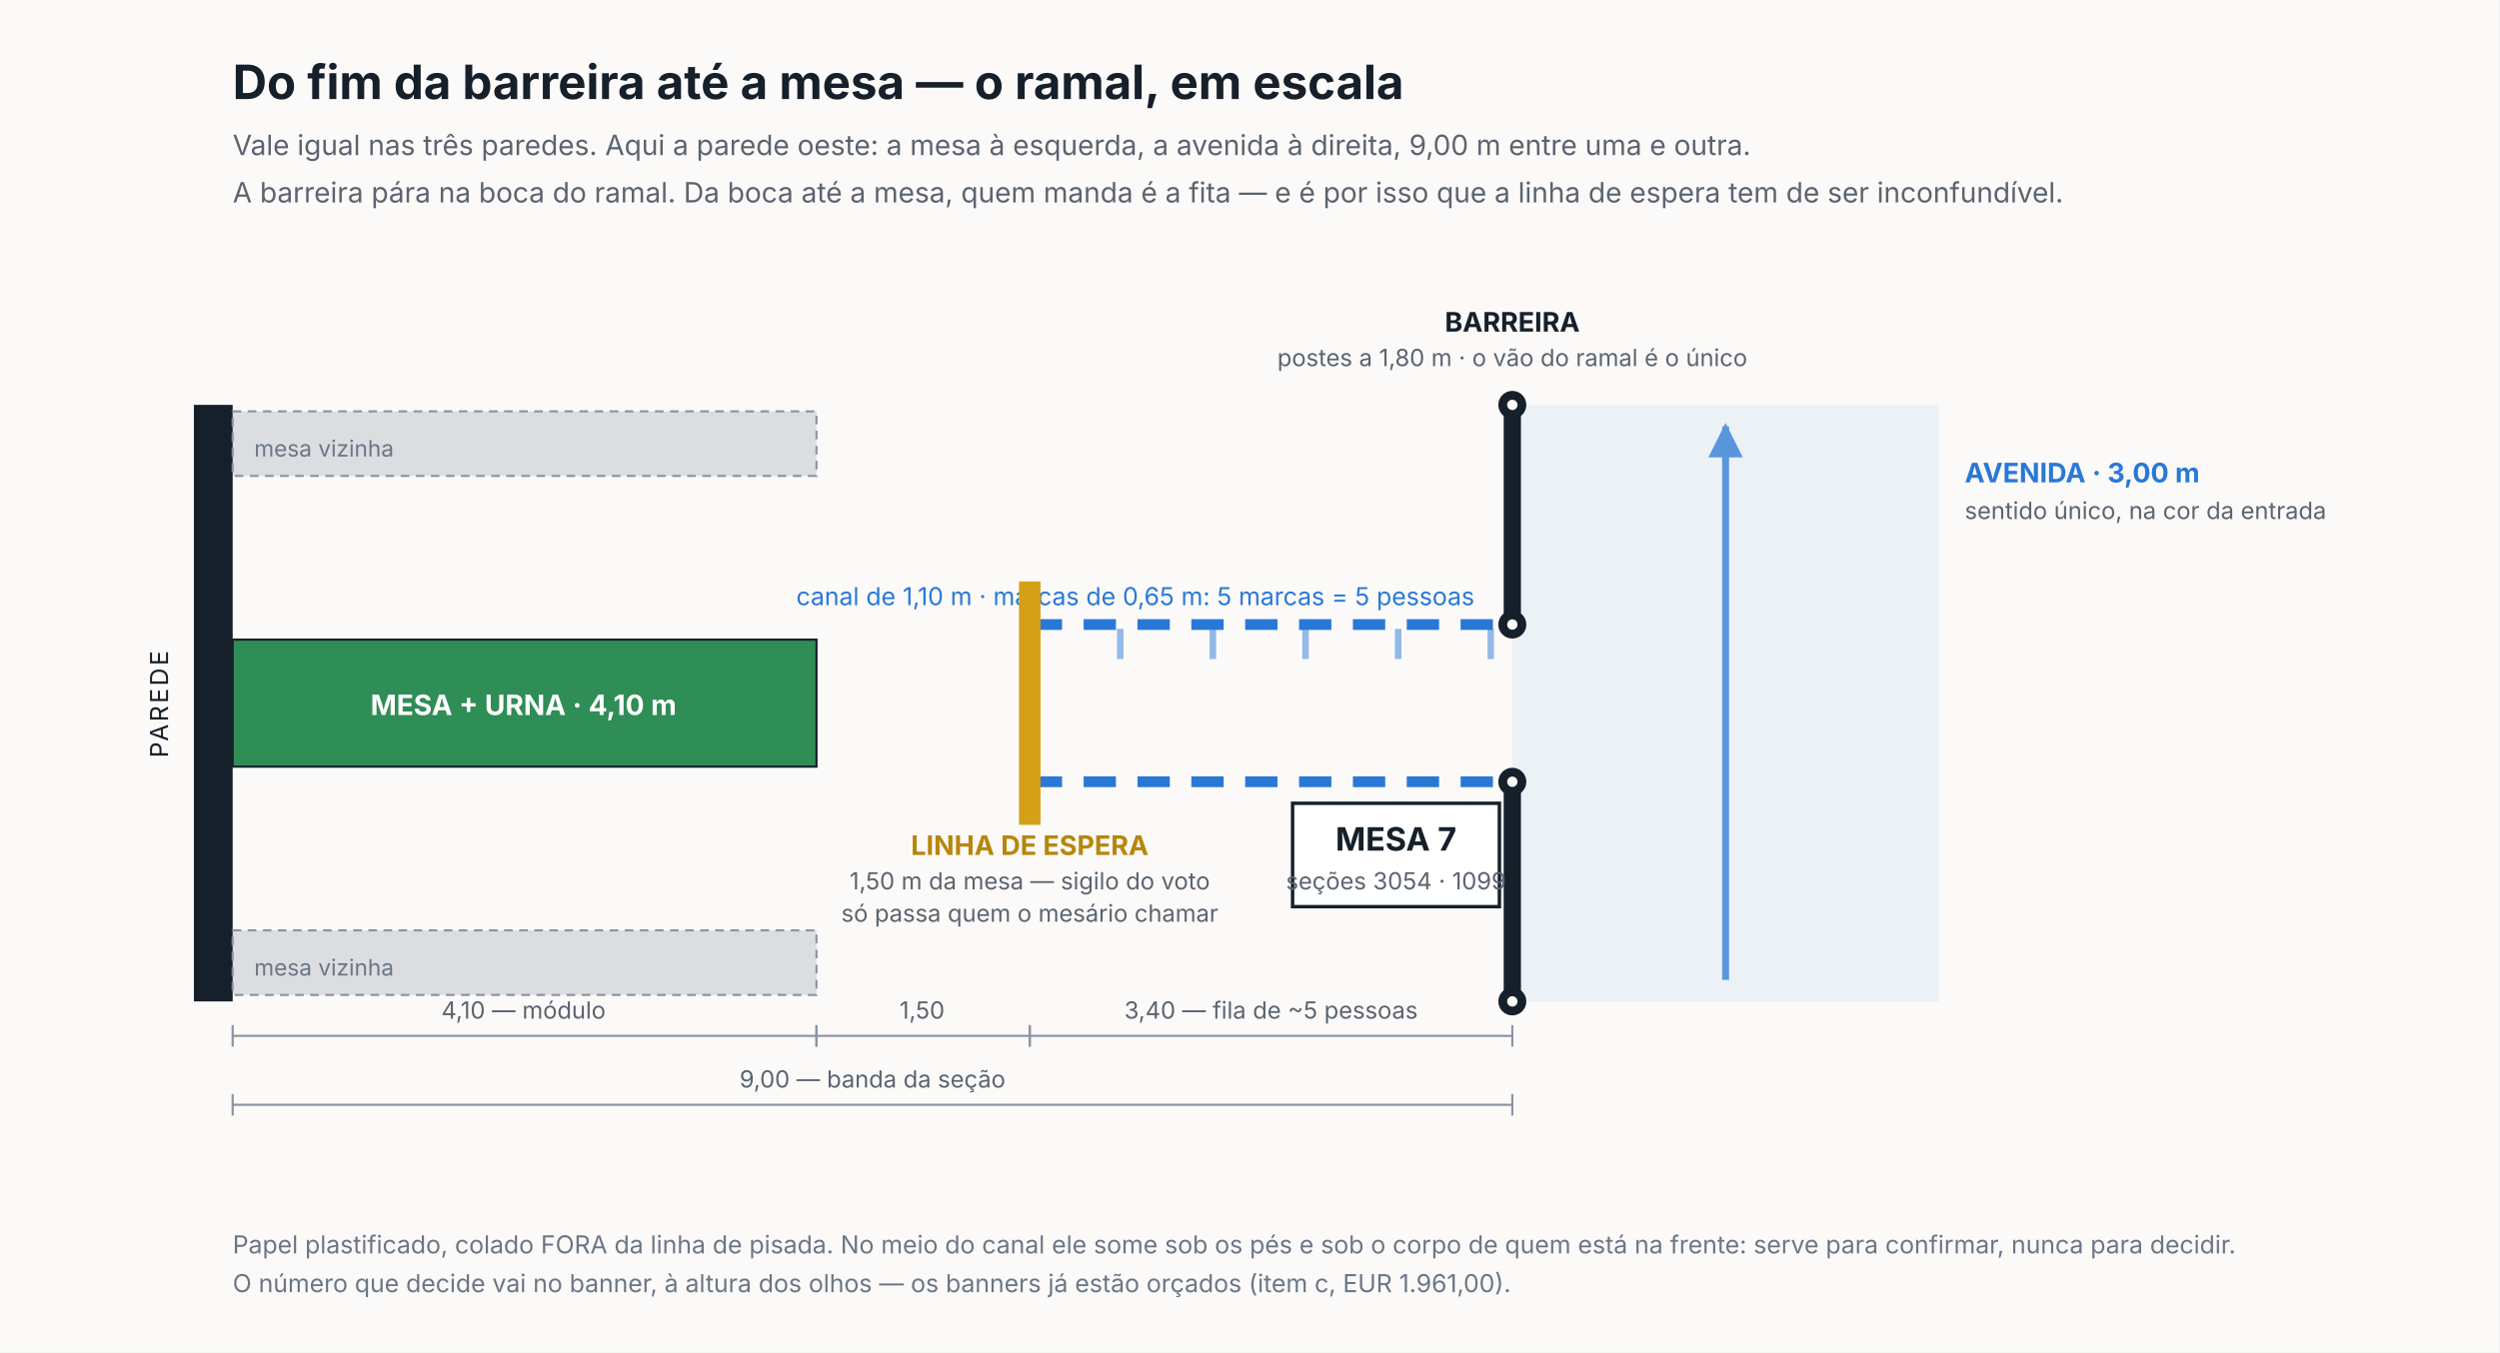
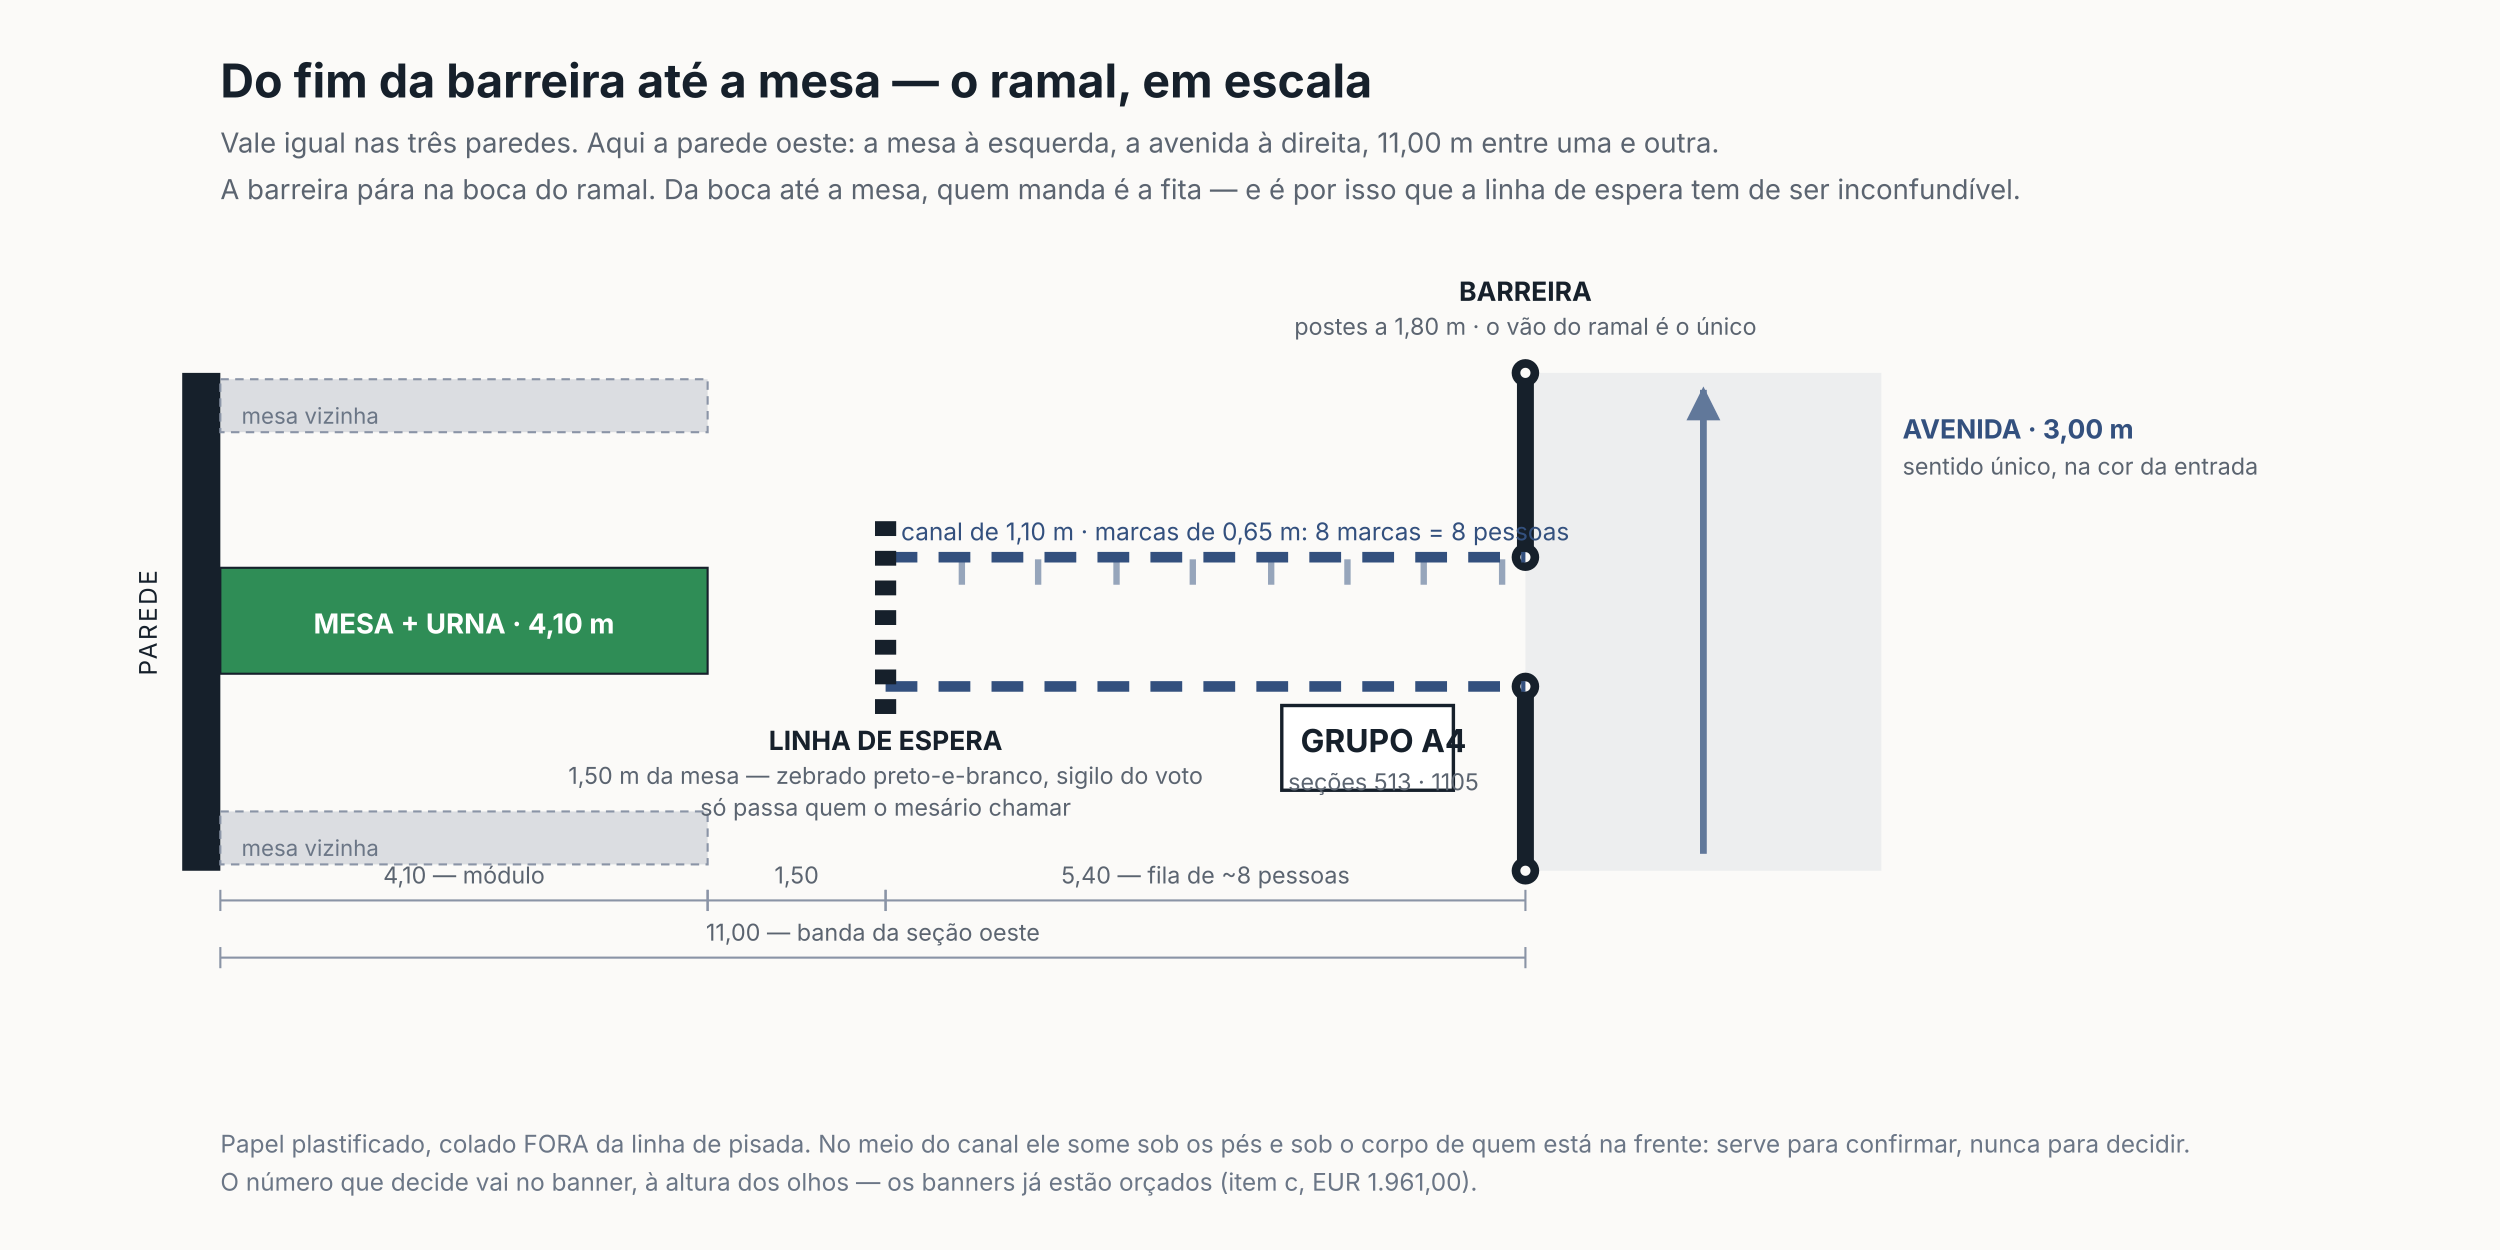
- <svg xmlns="http://www.w3.org/2000/svg" width="1160" height="628" viewBox="0 0 1160 628" font-family="Inter, Helvetica, Arial, sans-serif">
-   <rect width="1160" height="628" fill="#fbfaf8" />
+ <svg xmlns="http://www.w3.org/2000/svg" width="1180" height="590" viewBox="0 0 1180 590" font-family="Inter, Helvetica, Arial, sans-serif">
+   <rect width="1180" height="590" fill="#fbfaf8" />
  <defs>
    <marker id="s2" viewBox="0 0 10 10" refX="9" refY="5" markerWidth="5" markerHeight="5" orient="auto">
-       <path d="M0,0 L10,5 L0,10 z" fill="#2a78d6" />
+       <path d="M0,0 L10,5 L0,10 z" fill="#33507E" />
    </marker>
  </defs>
-   <text x="108" y="46" font-size="22" font-weight="700" fill="#16202b">Do fim da barreira até a mesa — o ramal, em escala</text>
-   <text x="108" y="72" font-size="13" fill="#5b6470">Vale igual nas três paredes. Aqui a parede oeste: a mesa à esquerda, a avenida à direita, 9,00 m entre uma e outra.</text>
-   <text x="108" y="94" font-size="13" fill="#5b6470">A barreira pára na boca do ramal. Da boca até a mesa, quem manda é a fita — e é por isso que a linha de espera tem de ser inconfundível.</text>
-   <rect x="90" y="188" width="18" height="277" fill="#16202b" />
-   <text x="78" y="327" font-size="11.5" fill="#16202b" text-anchor="middle" letter-spacing=".1em" transform="rotate(-90 78 327)">PAREDE</text>
-   <rect x="108" y="191" width="271" height="30" fill="#8a94a6" fill-opacity=".28" stroke="#8a94a6" stroke-dasharray="4 3" />
-   <text x="118" y="212" font-size="10.5" fill="#6b7686">mesa vizinha</text>
-   <rect x="108" y="432" width="271" height="30" fill="#8a94a6" fill-opacity=".28" stroke="#8a94a6" stroke-dasharray="4 3" />
-   <text x="118" y="453" font-size="10.5" fill="#6b7686">mesa vizinha</text>
-   <rect x="108" y="297" width="271" height="59" fill="#1e8449" fill-opacity=".92" stroke="#16202b" />
-   <text x="243" y="332" font-size="13" font-weight="700" fill="#fff" text-anchor="middle">MESA + URNA · 4,10 m</text>
-   <rect x="702" y="188" width="198" height="277" fill="#2a78d6" fill-opacity=".07" />
-   <line x1="801" y1="455" x2="801" y2="198" stroke="#2a78d6" stroke-width="3.2" marker-end="url(#s2)" opacity=".75" />
-   <text x="912" y="224" font-size="12.5" font-weight="700" fill="#2a78d6">AVENIDA · 3,00 m</text>
-   <text x="912" y="241" font-size="11" fill="#5b6470">sentido único, na cor da entrada</text>
-   <line x1="702" y1="188" x2="702" y2="290" stroke="#16202b" stroke-width="8" stroke-linecap="round" />
-   <circle cx="702" cy="188" r="6.5" fill="#16202b" />
-   <circle cx="702" cy="188" r="2.4" fill="#fbfaf8" />
-   <circle cx="702" cy="290" r="6.5" fill="#16202b" />
-   <circle cx="702" cy="290" r="2.4" fill="#fbfaf8" />
-   <line x1="702" y1="363" x2="702" y2="465" stroke="#16202b" stroke-width="8" stroke-linecap="round" />
-   <circle cx="702" cy="363" r="6.5" fill="#16202b" />
-   <circle cx="702" cy="363" r="2.4" fill="#fbfaf8" />
-   <circle cx="702" cy="465" r="6.5" fill="#16202b" />
-   <circle cx="702" cy="465" r="2.4" fill="#fbfaf8" />
-   <text x="702" y="154" font-size="12.5" font-weight="700" fill="#16202b" text-anchor="middle">BARREIRA</text>
-   <text x="702" y="170" font-size="11" fill="#5b6470" text-anchor="middle">postes a 1,80 m · o vão do ramal é o único</text>
-   <line x1="478" y1="290" x2="702" y2="290" stroke="#2a78d6" stroke-width="5" stroke-dasharray="15 10" />
-   <line x1="478" y1="363" x2="702" y2="363" stroke="#2a78d6" stroke-width="5" stroke-dasharray="15 10" />
-   <line x1="520" y1="292" x2="520" y2="306" stroke="#2a78d6" stroke-width="3" stroke-opacity=".5" />
-   <line x1="563" y1="292" x2="563" y2="306" stroke="#2a78d6" stroke-width="3" stroke-opacity=".5" />
-   <line x1="606" y1="292" x2="606" y2="306" stroke="#2a78d6" stroke-width="3" stroke-opacity=".5" />
-   <line x1="649" y1="292" x2="649" y2="306" stroke="#2a78d6" stroke-width="3" stroke-opacity=".5" />
-   <line x1="692" y1="292" x2="692" y2="306" stroke="#2a78d6" stroke-width="3" stroke-opacity=".5" />
-   <text x="527" y="281" font-size="11.5" fill="#2a78d6" text-anchor="middle">canal de 1,10 m · marcas de 0,65 m: 5 marcas = 5 pessoas</text>
-   <line x1="478" y1="270" x2="478" y2="383" stroke="#d4a017" stroke-width="10" />
-   <text x="478" y="397" font-size="12.5" font-weight="700" fill="#b8860b" text-anchor="middle">LINHA DE ESPERA</text>
-   <text x="478" y="413" font-size="11" fill="#5b6470" text-anchor="middle">1,50 m da mesa — sigilo do voto</text>
-   <text x="478" y="428" font-size="11" fill="#5b6470" text-anchor="middle">só passa quem o mesário chamar</text>
-   <rect x="600" y="373" width="96" height="48" fill="#fff" stroke="#16202b" stroke-width="1.6" />
-   <text x="648" y="395" font-size="15" font-weight="700" fill="#16202b" text-anchor="middle">MESA 7</text>
-   <text x="648" y="413" font-size="11" fill="#5b6470" text-anchor="middle">seções 3054 · 1099</text>
-   <text x="108" y="582" font-size="11.5" fill="#6b7686">Papel plastificado, colado FORA da linha de pisada. No meio do canal ele some sob os pés e sob o corpo de quem está na frente: serve para confirmar, nunca para decidir.</text>
-   <text x="108" y="600" font-size="11.5" fill="#6b7686">O número que decide vai no banner, à altura dos olhos — os banners já estão orçados (item c, EUR 1.961,00).</text>
-   <line x1="108" y1="481" x2="379" y2="481" stroke="#8a94a6" stroke-width="1" />
-   <line x1="108" y1="476" x2="108" y2="486" stroke="#8a94a6" stroke-width="1" />
-   <line x1="379" y1="476" x2="379" y2="486" stroke="#8a94a6" stroke-width="1" />
-   <text x="243" y="473" font-size="11" fill="#5b6470" text-anchor="middle">4,10 — módulo</text>
-   <line x1="379" y1="481" x2="478" y2="481" stroke="#8a94a6" stroke-width="1" />
-   <line x1="379" y1="476" x2="379" y2="486" stroke="#8a94a6" stroke-width="1" />
-   <line x1="478" y1="476" x2="478" y2="486" stroke="#8a94a6" stroke-width="1" />
-   <text x="428" y="473" font-size="11" fill="#5b6470" text-anchor="middle">1,50</text>
-   <line x1="478" y1="481" x2="702" y2="481" stroke="#8a94a6" stroke-width="1" />
-   <line x1="478" y1="476" x2="478" y2="486" stroke="#8a94a6" stroke-width="1" />
-   <line x1="702" y1="476" x2="702" y2="486" stroke="#8a94a6" stroke-width="1" />
-   <text x="590" y="473" font-size="11" fill="#5b6470" text-anchor="middle">3,40 — fila de ~5 pessoas</text>
-   <line x1="108" y1="513" x2="702" y2="513" stroke="#8a94a6" stroke-width="1" />
-   <line x1="108" y1="508" x2="108" y2="518" stroke="#8a94a6" stroke-width="1" />
-   <line x1="702" y1="508" x2="702" y2="518" stroke="#8a94a6" stroke-width="1" />
-   <text x="405" y="505" font-size="11" fill="#5b6470" text-anchor="middle">9,00 — banda da seção</text>
+   <text x="104" y="46" font-size="22" font-weight="700" fill="#16202b">Do fim da barreira até a mesa — o ramal, em escala</text>
+   <text x="104" y="72" font-size="13" fill="#5b6470">Vale igual nas três paredes. Aqui a parede oeste: a mesa à esquerda, a avenida à direita, 11,00 m entre uma e outra.</text>
+   <text x="104" y="94" font-size="13" fill="#5b6470">A barreira pára na boca do ramal. Da boca até a mesa, quem manda é a fita — e é por isso que a linha de espera tem de ser inconfundível.</text>
+   <rect x="86" y="176" width="18" height="235" fill="#16202b" />
+   <text x="74" y="294" font-size="11.5" fill="#16202b" text-anchor="middle" letter-spacing=".1em" transform="rotate(-90 74 294)">PAREDE</text>
+   <rect x="104" y="179" width="230" height="25" fill="#8a94a6" fill-opacity=".28" stroke="#8a94a6" stroke-dasharray="4 3" />
+   <text x="114" y="200" font-size="10.5" fill="#6b7686">mesa vizinha</text>
+   <rect x="104" y="383" width="230" height="25" fill="#8a94a6" fill-opacity=".28" stroke="#8a94a6" stroke-dasharray="4 3" />
+   <text x="114" y="404" font-size="10.5" fill="#6b7686">mesa vizinha</text>
+   <rect x="104" y="268" width="230" height="50" fill="#1e8449" fill-opacity=".92" stroke="#16202b" />
+   <text x="219" y="299" font-size="13" font-weight="700" fill="#fff" text-anchor="middle">MESA + URNA · 4,10 m</text>
+   <rect x="720" y="176" width="168" height="235" fill="#33507E" fill-opacity=".07" />
+   <line x1="804" y1="403" x2="804" y2="184" stroke="#33507E" stroke-width="3.2" marker-end="url(#s2)" opacity=".75" />
+   <text x="898" y="207" font-size="12.5" font-weight="700" fill="#33507E">AVENIDA · 3,00 m</text>
+   <text x="898" y="224" font-size="11" fill="#5b6470">sentido único, na cor da entrada</text>
+   <line x1="720" y1="176" x2="720" y2="263" stroke="#16202b" stroke-width="8" stroke-linecap="round" />
+   <circle cx="720" cy="176" r="6.5" fill="#16202b" />
+   <circle cx="720" cy="176" r="2.4" fill="#fbfaf8" />
+   <circle cx="720" cy="263" r="6.5" fill="#16202b" />
+   <circle cx="720" cy="263" r="2.4" fill="#fbfaf8" />
+   <line x1="720" y1="324" x2="720" y2="411" stroke="#16202b" stroke-width="8" stroke-linecap="round" />
+   <circle cx="720" cy="324" r="6.5" fill="#16202b" />
+   <circle cx="720" cy="324" r="2.4" fill="#fbfaf8" />
+   <circle cx="720" cy="411" r="6.5" fill="#16202b" />
+   <circle cx="720" cy="411" r="2.4" fill="#fbfaf8" />
+   <text x="720" y="142" font-size="12.5" font-weight="700" fill="#16202b" text-anchor="middle">BARREIRA</text>
+   <text x="720" y="158" font-size="11" fill="#5b6470" text-anchor="middle">postes a 1,80 m · o vão do ramal é o único</text>
+   <line x1="418" y1="263" x2="720" y2="263" stroke="#33507E" stroke-width="5" stroke-dasharray="15 10" />
+   <line x1="418" y1="324" x2="720" y2="324" stroke="#33507E" stroke-width="5" stroke-dasharray="15 10" />
+   <line x1="454" y1="264" x2="454" y2="276" stroke="#33507E" stroke-width="3" stroke-opacity=".5" />
+   <line x1="490" y1="264" x2="490" y2="276" stroke="#33507E" stroke-width="3" stroke-opacity=".5" />
+   <line x1="527" y1="264" x2="527" y2="276" stroke="#33507E" stroke-width="3" stroke-opacity=".5" />
+   <line x1="563" y1="264" x2="563" y2="276" stroke="#33507E" stroke-width="3" stroke-opacity=".5" />
+   <line x1="600" y1="264" x2="600" y2="276" stroke="#33507E" stroke-width="3" stroke-opacity=".5" />
+   <line x1="636" y1="264" x2="636" y2="276" stroke="#33507E" stroke-width="3" stroke-opacity=".5" />
+   <line x1="672" y1="264" x2="672" y2="276" stroke="#33507E" stroke-width="3" stroke-opacity=".5" />
+   <line x1="709" y1="264" x2="709" y2="276" stroke="#33507E" stroke-width="3" stroke-opacity=".5" />
+   <text x="583" y="255" font-size="11.5" fill="#33507E" text-anchor="middle">canal de 1,10 m · marcas de 0,65 m: 8 marcas = 8 pessoas</text>
+   <line x1="418" y1="246" x2="418" y2="341" stroke="#16202b" stroke-width="10" stroke-dasharray="7 7" />
+   <text x="418" y="354" font-size="12.5" font-weight="700" fill="#16202b" text-anchor="middle">LINHA DE ESPERA</text>
+   <text x="418" y="370" font-size="11" fill="#5b6470" text-anchor="middle">1,50 m da mesa — zebrado preto-e-branco, sigilo do voto</text>
+   <text x="418" y="385" font-size="11" fill="#5b6470" text-anchor="middle">só passa quem o mesário chamar</text>
+   <rect x="605" y="333" width="81" height="40" fill="#fff" stroke="#16202b" stroke-width="1.6" />
+   <text x="653" y="355" font-size="15" font-weight="700" fill="#16202b" text-anchor="middle">GRUPO A4</text>
+   <text x="653" y="373" font-size="11" fill="#5b6470" text-anchor="middle">seções 513 · 1105</text>
+   <text x="104" y="544" font-size="11.5" fill="#6b7686">Papel plastificado, colado FORA da linha de pisada. No meio do canal ele some sob os pés e sob o corpo de quem está na frente: serve para confirmar, nunca para decidir.</text>
+   <text x="104" y="562" font-size="11.5" fill="#6b7686">O número que decide vai no banner, à altura dos olhos — os banners já estão orçados (item c, EUR 1.961,00).</text>
+   <line x1="104" y1="425" x2="334" y2="425" stroke="#8a94a6" stroke-width="1" />
+   <line x1="104" y1="420" x2="104" y2="430" stroke="#8a94a6" stroke-width="1" />
+   <line x1="334" y1="420" x2="334" y2="430" stroke="#8a94a6" stroke-width="1" />
+   <text x="219" y="417" font-size="11" fill="#5b6470" text-anchor="middle">4,10 — módulo</text>
+   <line x1="334" y1="425" x2="418" y2="425" stroke="#8a94a6" stroke-width="1" />
+   <line x1="334" y1="420" x2="334" y2="430" stroke="#8a94a6" stroke-width="1" />
+   <line x1="418" y1="420" x2="418" y2="430" stroke="#8a94a6" stroke-width="1" />
+   <text x="376" y="417" font-size="11" fill="#5b6470" text-anchor="middle">1,50</text>
+   <line x1="418" y1="425" x2="720" y2="425" stroke="#8a94a6" stroke-width="1" />
+   <line x1="418" y1="420" x2="418" y2="430" stroke="#8a94a6" stroke-width="1" />
+   <line x1="720" y1="420" x2="720" y2="430" stroke="#8a94a6" stroke-width="1" />
+   <text x="569" y="417" font-size="11" fill="#5b6470" text-anchor="middle">5,40 — fila de ~8 pessoas</text>
+   <line x1="104" y1="452" x2="720" y2="452" stroke="#8a94a6" stroke-width="1" />
+   <line x1="104" y1="447" x2="104" y2="457" stroke="#8a94a6" stroke-width="1" />
+   <line x1="720" y1="447" x2="720" y2="457" stroke="#8a94a6" stroke-width="1" />
+   <text x="412" y="444" font-size="11" fill="#5b6470" text-anchor="middle">11,00 — banda da seção oeste</text>
</svg>
